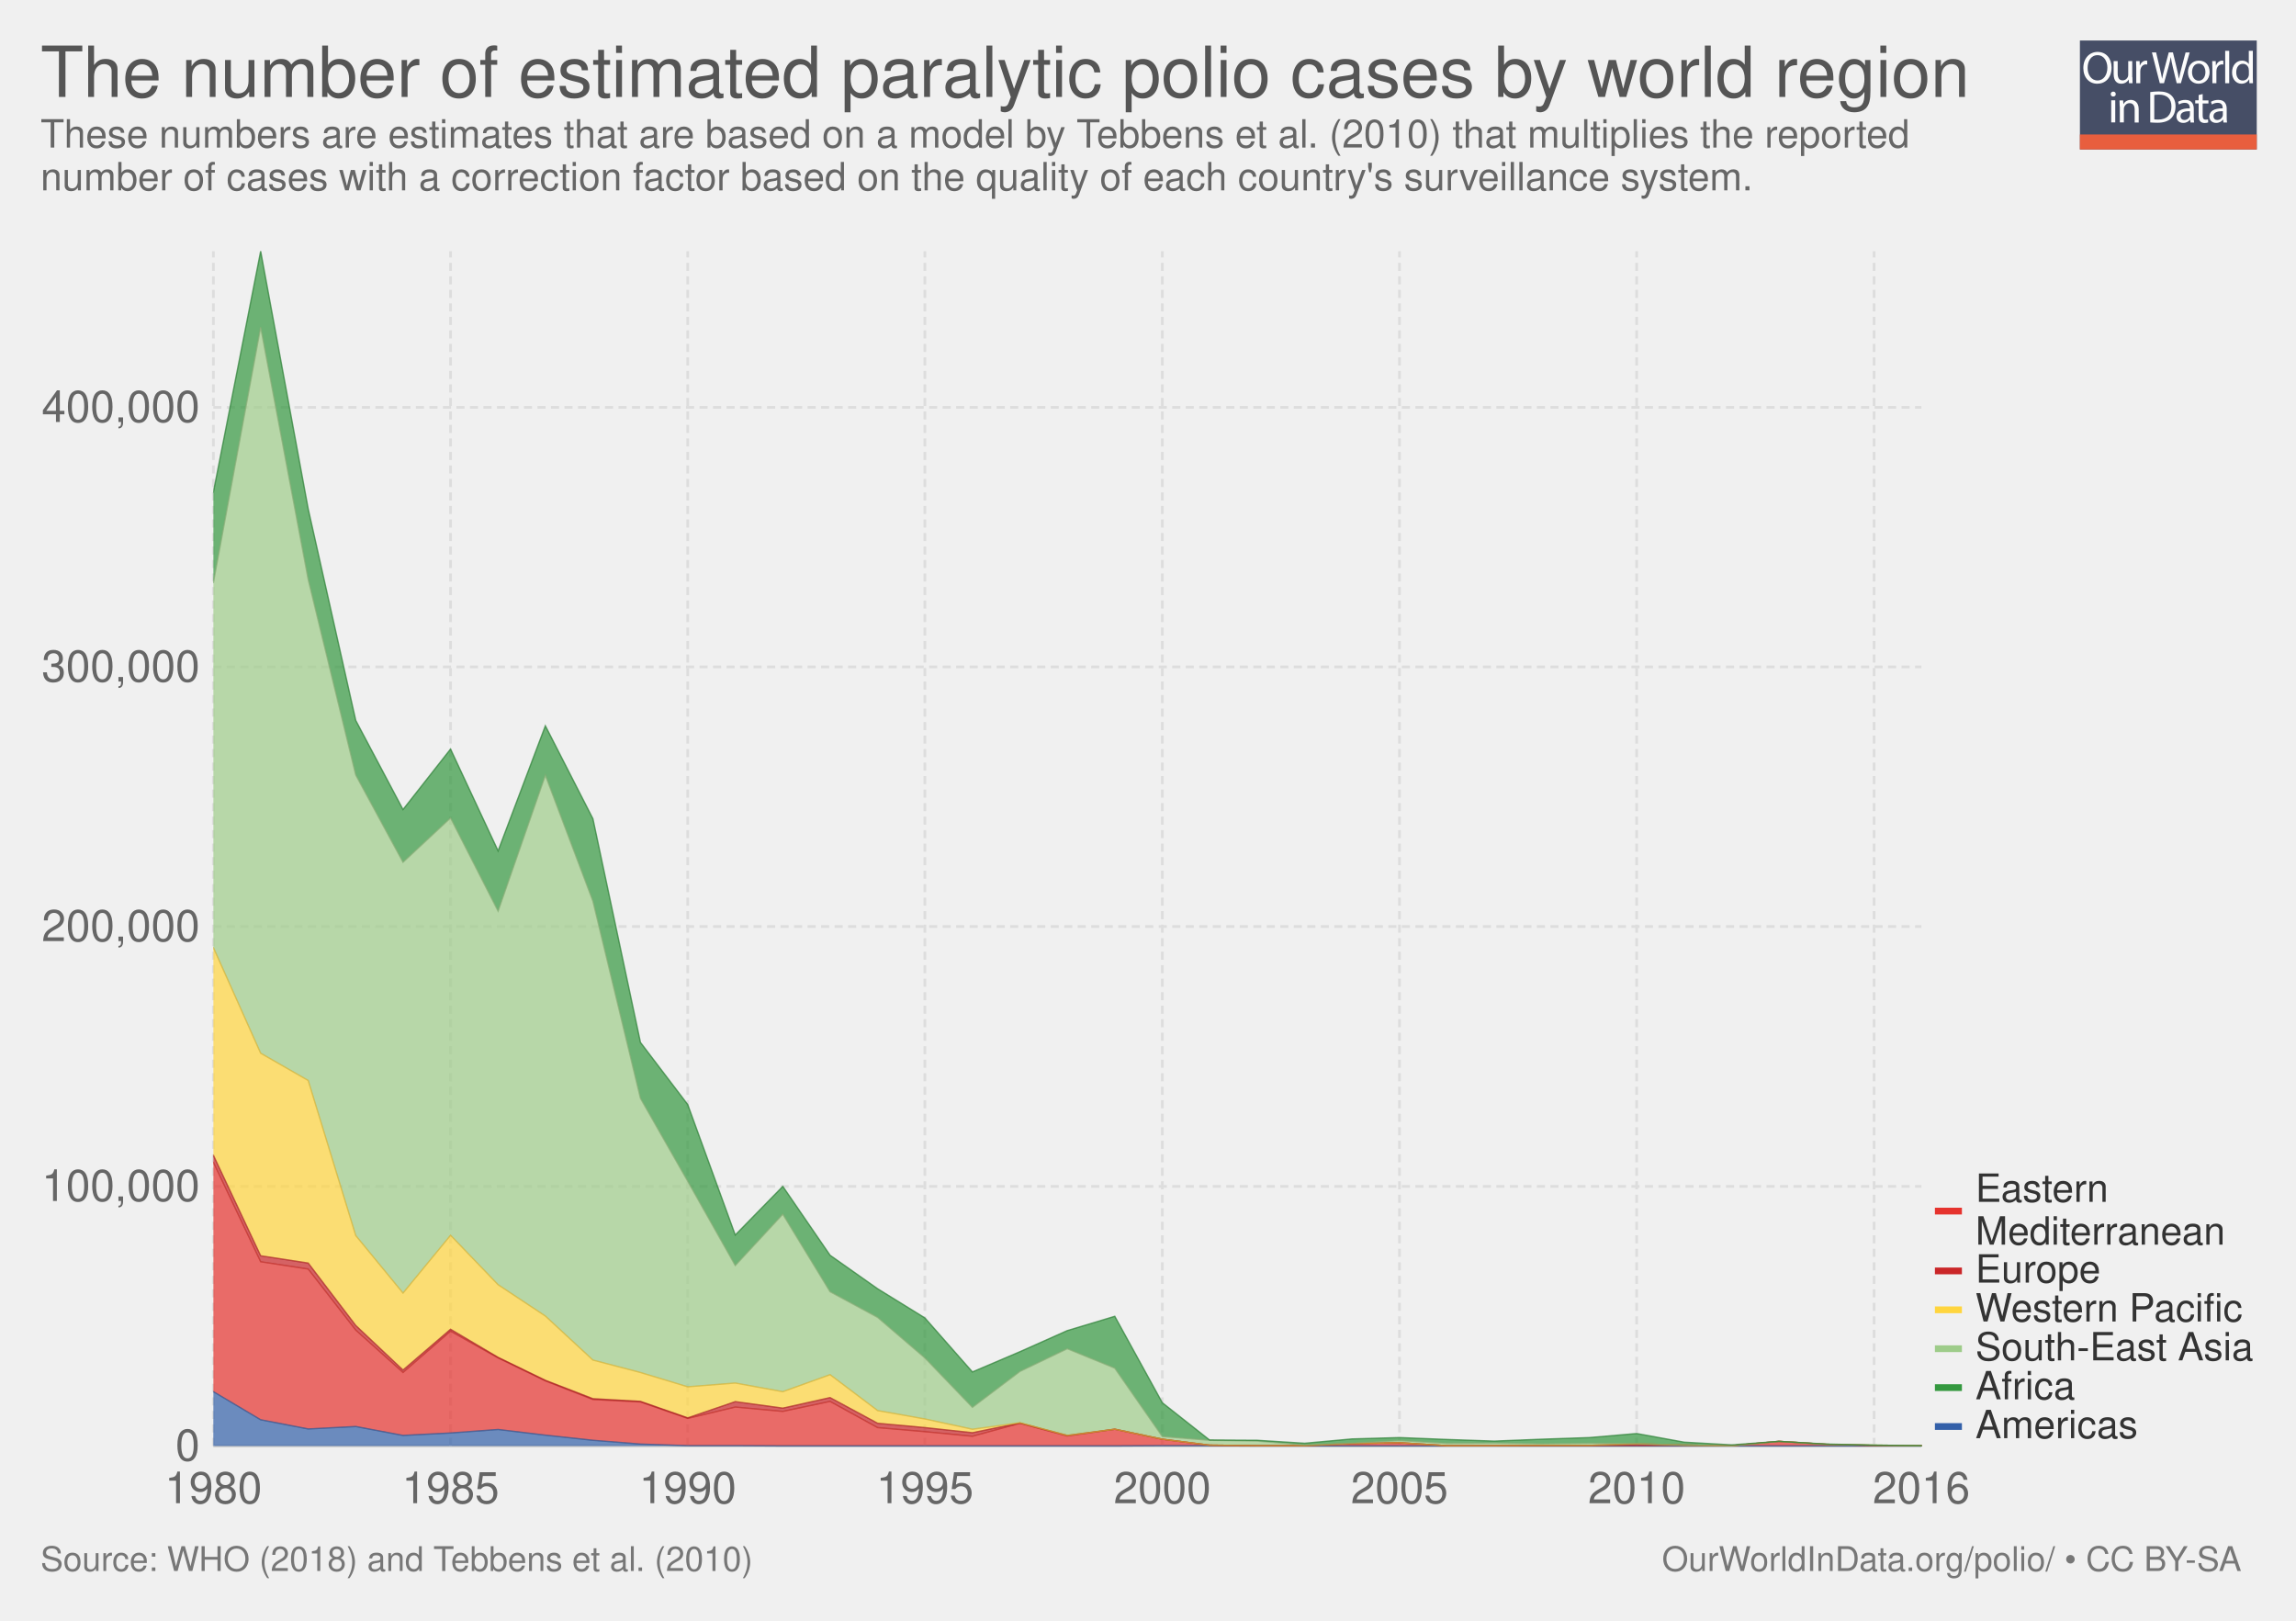
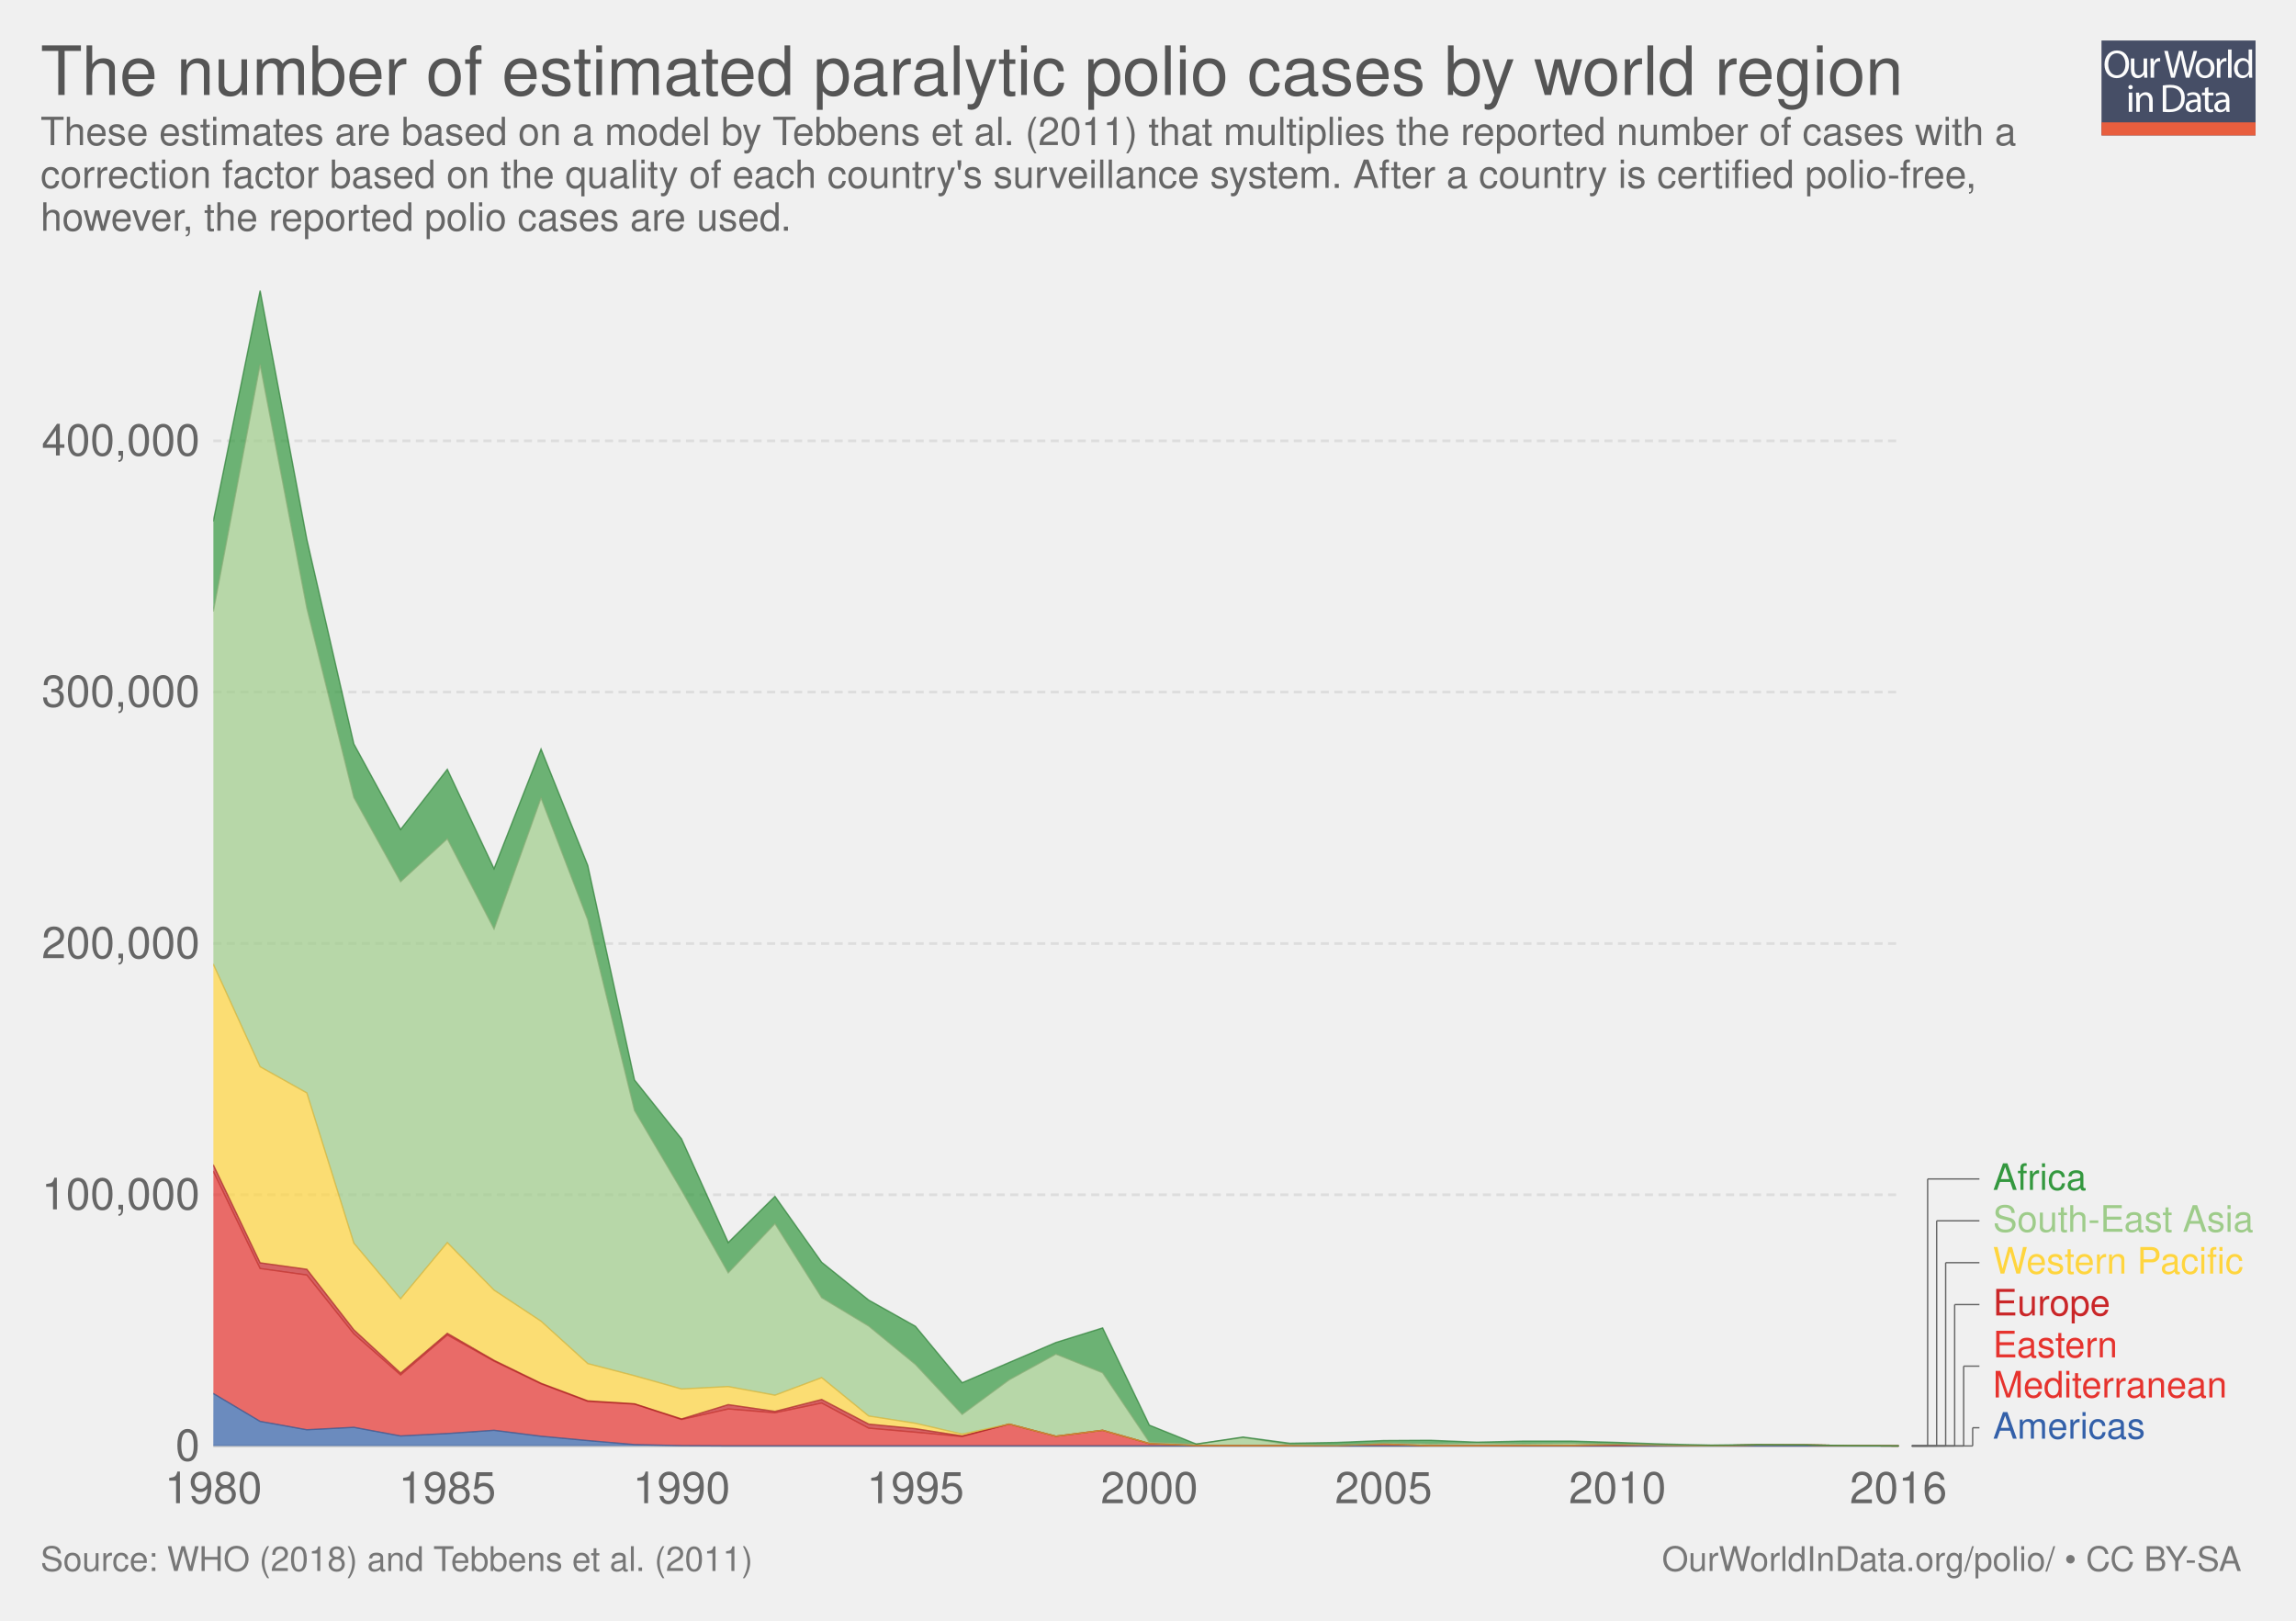
<svg xmlns="http://www.w3.org/2000/svg" xmlns:xlink="http://www.w3.org/1999/xlink" version="1.1" style="font-family: 'Helvetica Neue', Helvetica, Arial, sans-serif; font-size: 18px; background-color: white; text-rendering: optimizeLegibility; -webkit-font-smoothing: antialiased;" width="850" height="600">
  <g class="ChartTab">
    <g class="HeaderView">
-       <g opacity="0.8" transform="translate(770, 15) scale(0.31)">
+       <g opacity="0.8" transform="translate(778, 15) scale(0.27)">
        <a xlink:href="https://ourworldindata.org" target="_blank">
          <g>
            <rect x="0" y="0" fill="#1B2543" width="211.2" height="130.1" />
            <rect x="0" y="112.2" fill="#E63912" width="211.2" height="17.9" />
            <g>
              <rect x="1.2" y="12.3" fill="none" width="210.2" height="99.2" />
              <path fill="#FFFFFF" d="M37.8,32.2c0,12.7-7.7,19.4-17.1,19.4c-9.7,0-16.6-7.5-16.6-18.7c0-11.7,7.3-19.3,17.1-19.3 C31.3,13.7,37.8,21.3,37.8,32.2z M9.2,32.8c0,7.9,4.3,14.9,11.8,14.9c7.5,0,11.8-6.9,11.8-15.3c0-7.3-3.8-14.9-11.8-14.9 C13.1,17.5,9.2,24.8,9.2,32.8z" />
              <path fill="#FFFFFF" d="M62.7,43.8c0,2.7,0.1,5.1,0.2,7.2h-4.3l-0.3-4.3h-0.1c-1.3,2.1-4,4.9-8.8,4.9c-4.2,0-9.1-2.3-9.1-11.6 V24.6h4.8v14.6c0,5,1.5,8.4,5.9,8.4c3.2,0,5.5-2.2,6.3-4.4c0.3-0.7,0.4-1.6,0.4-2.5V24.6h4.8V43.8z" />
              <path fill="#FFFFFF" d="M67.3,32.8c0-3.1-0.1-5.8-0.2-8.2h4.2l0.2,5.2h0.2c1.2-3.5,4.1-5.8,7.3-5.8c0.5,0,0.9,0.1,1.4,0.2v4.5 c-0.5-0.1-1-0.2-1.6-0.2c-3.4,0-5.8,2.6-6.5,6.2c-0.1,0.7-0.2,1.4-0.2,2.2V51h-4.8V32.8z" />
              <path fill="#FFFFFF" d="M95.4,51l-9.4-36.8h5l4.4,18.6c1.1,4.6,2.1,9.2,2.7,12.7h0.1c0.6-3.7,1.8-8,3-12.8l4.9-18.5h5l4.5,18.7 c1,4.4,2,8.7,2.6,12.6h0.1c0.8-4,1.8-8.1,3-12.7l4.9-18.5h4.9L120.6,51h-5L111,31.9c-1.1-4.7-1.9-8.3-2.4-12h-0.1 c-0.7,3.7-1.5,7.3-2.8,12L100.4,51H95.4z" />
              <path fill="#FFFFFF" d="M154.9,37.6c0,9.8-6.8,14-13.2,14c-7.2,0-12.7-5.2-12.7-13.6c0-8.8,5.8-14,13.1-14 C149.8,24,154.9,29.5,154.9,37.6z M133.9,37.9c0,5.8,3.3,10.1,8,10.1c4.6,0,8-4.3,8-10.3c0-4.5-2.2-10.1-7.9-10.1 C136.3,27.6,133.9,32.8,133.9,37.9z" />
              <path fill="#FFFFFF" d="M158.2,32.8c0-3.1-0.1-5.8-0.2-8.2h4.2l0.2,5.2h0.2c1.2-3.5,4.1-5.8,7.3-5.8c0.5,0,0.9,0.1,1.4,0.2v4.5 c-0.5-0.1-1-0.2-1.6-0.2c-3.4,0-5.8,2.6-6.5,6.2c-0.1,0.7-0.2,1.4-0.2,2.2V51h-4.8V32.8z" />
              <path fill="#FFFFFF" d="M173.5,12.3h4.8V51h-4.8V12.3z" />
              <path fill="#FFFFFF" d="M206.5,12.3v31.9c0,2.3,0.1,5,0.2,6.8h-4.3l-0.2-4.6H202c-1.5,2.9-4.7,5.2-9,5.2 c-6.4,0-11.3-5.4-11.3-13.4c-0.1-8.8,5.4-14.2,11.9-14.2c4,0,6.8,1.9,8,4h0.1V12.3H206.5z M201.7,35.4c0-0.6-0.1-1.4-0.2-2 c-0.7-3.1-3.3-5.6-6.9-5.6c-5,0-7.9,4.4-7.9,10.2c0,5.3,2.6,9.8,7.8,9.8c3.2,0,6.2-2.1,7.1-5.7c0.2-0.7,0.2-1.3,0.2-2.1V35.4z" />
              <path fill="#FFFFFF" d="M42.8,64c0.1,1.6-1.1,2.9-3.1,2.9c-1.7,0-2.9-1.3-2.9-2.9c0-1.7,1.3-3,3-3C41.7,61,42.8,62.3,42.8,64z M37.4,97.8V71.4h4.8v26.4H37.4z" />
              <path fill="#FFFFFF" d="M47.5,78.6c0-2.7-0.1-5-0.2-7.1h4.3l0.3,4.4h0.1c1.3-2.5,4.4-5,8.8-5c3.7,0,9.4,2.2,9.4,11.2v15.8h-4.8 V82.6c0-4.3-1.6-7.8-6.1-7.8c-3.2,0-5.6,2.2-6.5,4.9c-0.2,0.6-0.3,1.4-0.3,2.2v15.9h-4.8V78.6z" />
              <path fill="#FFFFFF" d="M84,61.6c2.9-0.4,6.3-0.8,10.1-0.8c6.8,0,11.7,1.6,14.9,4.6c3.3,3,5.2,7.3,5.2,13.2c0,6-1.9,10.9-5.3,14.3 c-3.4,3.4-9.1,5.3-16.3,5.3c-3.4,0-6.2-0.2-8.6-0.4V61.6z M88.8,94.1c1.2,0.2,3,0.3,4.8,0.3c10.2,0,15.7-5.7,15.7-15.6 c0.1-8.7-4.9-14.2-14.9-14.2c-2.5,0-4.3,0.2-5.6,0.5V94.1z" />
              <path fill="#FFFFFF" d="M132.1,97.8l-0.4-3.3h-0.2c-1.5,2.1-4.3,3.9-8.1,3.9c-5.4,0-8.1-3.8-8.1-7.6c0-6.4,5.7-9.9,15.9-9.8v-0.5 c0-2.2-0.6-6.1-6-6.1c-2.5,0-5,0.8-6.9,2l-1.1-3.2c2.2-1.4,5.4-2.3,8.7-2.3c8.1,0,10.1,5.5,10.1,10.8v9.9c0,2.3,0.1,4.5,0.4,6.3 H132.1z M131.4,84.4c-5.3-0.1-11.2,0.8-11.2,5.9c0,3.1,2.1,4.6,4.5,4.6c3.4,0,5.6-2.2,6.4-4.4c0.2-0.5,0.3-1,0.3-1.5V84.4z" />
              <path fill="#FFFFFF" d="M146.6,63.9v7.6h6.9v3.7h-6.9v14.2c0,3.3,0.9,5.1,3.6,5.1c1.3,0,2.2-0.2,2.8-0.3l0.2,3.6 c-0.9,0.4-2.4,0.7-4.3,0.7c-2.2,0-4-0.7-5.2-2c-1.4-1.4-1.9-3.8-1.9-6.9V75.1h-4.1v-3.7h4.1v-6.3L146.6,63.9z" />
              <path fill="#FFFFFF" d="M171.4,97.8l-0.4-3.3h-0.2c-1.5,2.1-4.3,3.9-8.1,3.9c-5.4,0-8.1-3.8-8.1-7.6c0-6.4,5.7-9.9,15.9-9.8v-0.5 c0-2.2-0.6-6.1-6-6.1c-2.5,0-5,0.8-6.9,2l-1.1-3.2c2.2-1.4,5.4-2.3,8.7-2.3c8.1,0,10.1,5.5,10.1,10.8v9.9c0,2.3,0.1,4.5,0.4,6.3 H171.4z M170.7,84.4c-5.3-0.1-11.2,0.8-11.2,5.9c0,3.1,2.1,4.6,4.5,4.6c3.4,0,5.6-2.2,6.4-4.4c0.2-0.5,0.3-1,0.3-1.5V84.4z" />
            </g>
          </g>
        </a>
      </g>
      <a href="https://ourworldindata.org/grapher/number-of-estimated-paralytic-polio-cases-by-world-region" target="_blank">
-         <text font-size="26.10" x="15.0" y="35.9" fill="#555">
-           <tspan x="15" y="35.88">The number of estimated paralytic polio cases by world region</tspan>
+         <text font-size="25.20" x="15.0" y="35.2" fill="#555">
+           <tspan x="15" y="35.16">The number of estimated paralytic polio cases by world region</tspan>
        </text>
      </a>
-       <text font-size="14.40" x="15.0" y="54.6" fill="#666">
-         <tspan x="15" y="54.62">These numbers are estimates that are based on a model by Tebbens et al. (2010) that multiplies the reported</tspan>
-         <tspan x="15" y="70.46">number of cases with a correction factor based on the quality of each country's surveillance system.</tspan>
+       <text font-size="14.40" x="15.0" y="53.7" fill="#666">
+         <tspan x="15" y="53.72">These estimates are based on a model by Tebbens et al. (2011) that multiplies the reported number of cases with a</tspan>
+         <tspan x="15" y="69.56">correction factor based on the quality of each country's surveillance system. After a country is certified polio-free,</tspan>
+         <tspan x="15" y="85.4">however, the reported polio cases are used.</tspan>
      </text>
    </g>
    <g class="StackedArea">
      <defs>
        <clipPath id="boundsClip-1">
-           <rect x="78.968" y="0" width="820" height="927" />
+           <rect x="78.968" y="0" width="820" height="897.8" />
        </clipPath>
      </defs>
      <g class="AxisBoxView">
        <g class="HorizontalAxis">
          <text x="79" y="556.5" fill="#666" text-anchor="middle" font-size="16.2">1980</text>
-           <text x="166.8" y="556.5" fill="#666" text-anchor="middle" font-size="16.2">1985</text>
-           <text x="254.6" y="556.5" fill="#666" text-anchor="middle" font-size="16.2">1990</text>
-           <text x="342.4" y="556.5" fill="#666" text-anchor="middle" font-size="16.2">1995</text>
-           <text x="430.3" y="556.5" fill="#666" text-anchor="middle" font-size="16.2">2000</text>
-           <text x="518.1" y="556.5" fill="#666" text-anchor="middle" font-size="16.2">2005</text>
-           <text x="605.9" y="556.5" fill="#666" text-anchor="middle" font-size="16.2">2010</text>
-           <text x="711.3" y="556.5" fill="#666" text-anchor="middle" font-size="16.2">2016</text>
+           <text x="165.6" y="556.5" fill="#666" text-anchor="middle" font-size="16.2">1985</text>
+           <text x="252.3" y="556.5" fill="#666" text-anchor="middle" font-size="16.2">1990</text>
+           <text x="338.9" y="556.5" fill="#666" text-anchor="middle" font-size="16.2">1995</text>
+           <text x="425.5" y="556.5" fill="#666" text-anchor="middle" font-size="16.2">2000</text>
+           <text x="512.2" y="556.5" fill="#666" text-anchor="middle" font-size="16.2">2005</text>
+           <text x="598.8" y="556.5" fill="#666" text-anchor="middle" font-size="16.2">2010</text>
+           <text x="702.8" y="556.5" fill="#666" text-anchor="middle" font-size="16.2">2016</text>
        </g>
        <g class="VerticalAxis">
          <text x="73.97" y="535.3" fill="#666" dominant-baseline="middle" text-anchor="end" font-size="16.2">0</text>
-           <text x="73.97" y="439.2" fill="#666" dominant-baseline="middle" text-anchor="end" font-size="16.2">100,000</text>
-           <text x="73.97" y="343" fill="#666" dominant-baseline="middle" text-anchor="end" font-size="16.2">200,000</text>
-           <text x="73.97" y="246.9" fill="#666" dominant-baseline="middle" text-anchor="end" font-size="16.2">300,000</text>
-           <text x="73.97" y="150.8" fill="#666" dominant-baseline="middle" text-anchor="end" font-size="16.2">400,000</text>
+           <text x="73.97" y="442.3" fill="#666" dominant-baseline="middle" text-anchor="end" font-size="16.2">100,000</text>
+           <text x="73.97" y="349.3" fill="#666" dominant-baseline="middle" text-anchor="end" font-size="16.2">200,000</text>
+           <text x="73.97" y="256.2" fill="#666" dominant-baseline="middle" text-anchor="end" font-size="16.2">300,000</text>
+           <text x="73.97" y="163.2" fill="#666" dominant-baseline="middle" text-anchor="end" font-size="16.2">400,000</text>
        </g>
        <g class="AxisGridLines">
-           <line x1="78.97" y1="535.3" x2="711.32" y2="535.3" stroke="#ccc" />
-           <line x1="78.97" y1="439.2" x2="711.32" y2="439.2" stroke="#ddd" stroke-dasharray="3,2" />
-           <line x1="78.97" y1="343" x2="711.32" y2="343" stroke="#ddd" stroke-dasharray="3,2" />
-           <line x1="78.97" y1="246.9" x2="711.32" y2="246.9" stroke="#ddd" stroke-dasharray="3,2" />
-           <line x1="78.97" y1="150.8" x2="711.32" y2="150.8" stroke="#ddd" stroke-dasharray="3,2" />
-         </g>
-         <g class="AxisGridLines">
-           <line x1="79" y1="535.30" x2="79" y2="93.00" stroke="#ddd" stroke-dasharray="3,2" />
-           <line x1="166.8" y1="535.30" x2="166.8" y2="93.00" stroke="#ddd" stroke-dasharray="3,2" />
-           <line x1="254.6" y1="535.30" x2="254.6" y2="93.00" stroke="#ddd" stroke-dasharray="3,2" />
-           <line x1="342.4" y1="535.30" x2="342.4" y2="93.00" stroke="#ddd" stroke-dasharray="3,2" />
-           <line x1="430.3" y1="535.30" x2="430.3" y2="93.00" stroke="#ddd" stroke-dasharray="3,2" />
-           <line x1="518.1" y1="535.30" x2="518.1" y2="93.00" stroke="#ddd" stroke-dasharray="3,2" />
-           <line x1="605.9" y1="535.30" x2="605.9" y2="93.00" stroke="#ddd" stroke-dasharray="3,2" />
-           <line x1="693.8" y1="535.30" x2="693.8" y2="93.00" stroke="#ddd" stroke-dasharray="3,2" />
+           <line x1="78.97" y1="535.3" x2="702.80" y2="535.3" stroke="#ccc" />
+           <line x1="78.97" y1="442.3" x2="702.80" y2="442.3" stroke="#ddd" stroke-dasharray="3,2" />
+           <line x1="78.97" y1="349.3" x2="702.80" y2="349.3" stroke="#ddd" stroke-dasharray="3,2" />
+           <line x1="78.97" y1="256.2" x2="702.80" y2="256.2" stroke="#ddd" stroke-dasharray="3,2" />
+           <line x1="78.97" y1="163.2" x2="702.80" y2="163.2" stroke="#ddd" stroke-dasharray="3,2" />
        </g>
      </g>
      <g clip-path="url(#boundsClip-1)">
        <g class="HeightedLegend clickable">
          <g class="legendMark">
-             <rect x="716.32" y="520.9" width="75.048" height="14.4" fill="#fff" opacity="0" />
-             <rect x="716.32" y="526.85" width="10" height="2.5" fill="#3360a9" />
-             <text font-size="14.40" x="731.3" y="532.4" fill="#333">
-               <tspan x="731.32" y="532.42">Americas</tspan>
+             <g class="indicator">
+               <line x1="707.8" y1="535.3" x2="730.3" y2="535.3" stroke="#666" stroke-width="0.5" />
+               <line x1="730.3" y1="535.3" x2="730.3" y2="528.55" stroke="#666" stroke-width="0.5" />
+               <line x1="730.3" y1="528.55" x2="732.8" y2="528.55" stroke="#666" stroke-width="0.5" />
+             </g>
+             <rect x="702.8" y="521.8" width="91.295" height="13.5" fill="#fff" opacity="0" />
+             <text font-size="13.50" x="737.8" y="532.6" fill="#3360a9">
+               <tspan x="737.8" y="532.6">Americas</tspan>
            </text>
          </g>
          <g class="legendMark">
-             <rect x="716.32" y="506.5" width="51.864" height="14.4" fill="#fff" opacity="0" />
-             <rect x="716.32" y="512.45" width="10" height="2.5" fill="#34983f" />
-             <text font-size="14.40" x="731.3" y="518.0" fill="#333">
-               <tspan x="731.32" y="518.02">Africa</tspan>
+             <g class="indicator">
+               <line x1="707.8" y1="535.3" x2="726.967" y2="535.3" stroke="#666" stroke-width="0.5" />
+               <line x1="726.967" y1="535.3" x2="726.967" y2="505.75" stroke="#666" stroke-width="0.5" />
+               <line x1="726.967" y1="505.75" x2="732.8" y2="505.75" stroke="#666" stroke-width="0.5" />
+             </g>
+             <rect x="702.8" y="491.7" width="122.345" height="28.1" fill="#fff" opacity="0" />
+             <text font-size="13.50" x="737.8" y="502.5" fill="#e6332e">
+               <tspan x="737.8" y="502.5">Eastern</tspan>
+               <tspan x="737.8" y="517.35">Mediterranean</tspan>
            </text>
          </g>
          <g class="legendMark">
-             <rect x="716.32" y="492.1" width="118.68" height="14.4" fill="#fff" opacity="0" />
-             <rect x="716.32" y="498.05" width="10" height="2.5" fill="#9ecc8a" />
-             <text font-size="14.40" x="731.3" y="503.6" fill="#333">
-               <tspan x="731.32" y="503.62">South-East Asia</tspan>
+             <g class="indicator">
+               <line x1="707.8" y1="535.3" x2="723.633" y2="535.3" stroke="#666" stroke-width="0.5" />
+               <line x1="723.633" y1="535.3" x2="723.633" y2="482.95" stroke="#666" stroke-width="0.5" />
+               <line x1="723.633" y1="482.95" x2="732.8" y2="482.95" stroke="#666" stroke-width="0.5" />
+             </g>
+             <rect x="702.8" y="476.2" width="78.74" height="13.5" fill="#fff" opacity="0" />
+             <text font-size="13.50" x="737.8" y="487.0" fill="#ca2628">
+               <tspan x="737.8" y="487">Europe</tspan>
            </text>
          </g>
          <g class="legendMark">
-             <rect x="716.32" y="477.7" width="115.224" height="14.4" fill="#fff" opacity="0" />
-             <rect x="716.32" y="483.65" width="10" height="2.5" fill="#ffd53e" />
-             <text font-size="14.40" x="731.3" y="489.2" fill="#333">
-               <tspan x="731.32" y="489.22">Western Pacific</tspan>
+             <g class="indicator">
+               <line x1="707.8" y1="535.3" x2="720.3" y2="535.3" stroke="#666" stroke-width="0.5" />
+               <line x1="720.3" y1="535.3" x2="720.3" y2="467.45" stroke="#666" stroke-width="0.5" />
+               <line x1="720.3" y1="467.45" x2="732.8" y2="467.45" stroke="#666" stroke-width="0.5" />
+             </g>
+             <rect x="702.8" y="460.7" width="128.96" height="13.5" fill="#fff" opacity="0" />
+             <text font-size="13.50" x="737.8" y="471.5" fill="#ffd53e">
+               <tspan x="737.8" y="471.5">Western Pacific</tspan>
            </text>
          </g>
          <g class="legendMark">
-             <rect x="716.32" y="463.3" width="61.656" height="14.4" fill="#fff" opacity="0" />
-             <rect x="716.32" y="469.25" width="10" height="2.5" fill="#ca2628" />
-             <text font-size="14.40" x="731.3" y="474.8" fill="#333">
-               <tspan x="731.32" y="474.82">Europe</tspan>
+             <g class="indicator">
+               <line x1="707.8" y1="535.3" x2="716.967" y2="535.3" stroke="#666" stroke-width="0.5" />
+               <line x1="716.967" y1="535.3" x2="716.967" y2="451.95" stroke="#666" stroke-width="0.5" />
+               <line x1="716.967" y1="451.95" x2="732.8" y2="451.95" stroke="#666" stroke-width="0.5" />
+             </g>
+             <rect x="702.8" y="445.2" width="132.2" height="13.5" fill="#fff" opacity="0" />
+             <text font-size="13.50" x="737.8" y="456.0" fill="#9ecc8a">
+               <tspan x="737.8" y="456">South-East Asia</tspan>
            </text>
          </g>
          <g class="legendMark">
-             <rect x="716.32" y="433.4" width="108.168" height="29.9" fill="#fff" opacity="0" />
-             <rect x="716.32" y="447.1" width="10" height="2.5" fill="#e6332e" />
-             <text font-size="14.40" x="731.3" y="444.9" fill="#333">
-               <tspan x="731.32" y="444.92">Eastern</tspan>
-               <tspan x="731.32" y="460.76">Mediterranean</tspan>
+             <g class="indicator">
+               <line x1="707.8" y1="535.3" x2="713.633" y2="535.3" stroke="#666" stroke-width="0.5" />
+               <line x1="713.633" y1="535.3" x2="713.633" y2="436.45" stroke="#666" stroke-width="0.5" />
+               <line x1="713.633" y1="436.45" x2="732.8" y2="436.45" stroke="#666" stroke-width="0.5" />
+             </g>
+             <rect x="702.8" y="429.7" width="69.56" height="13.5" fill="#fff" opacity="0" />
+             <text font-size="13.50" x="737.8" y="440.5" fill="#34983f">
+               <tspan x="737.8" y="440.5">Africa</tspan>
            </text>
          </g>
        </g>
        <g class="Areas">
-           <rect x="78.968" y="93" width="632.352" height="442.3" opacity="0" fill="rgba(255,255,255,0)" />
-           <path stroke-linecap="round" d="M79 515.2L96.5 525.6L114.1 529L131.7 528.1L149.2 531.4L166.8 530.5L184.4 529.2L201.9 531.3L219.5 533.2L237.1 534.6L254.6 535.2L272.2 535.2L289.8 535.3L307.3 535.3L324.9 535.3L342.4 535.3L360 535.3L377.6 535.3L395.1 535.3L412.7 535.3L430.3 535.2L447.8 535.2L465.4 535.3L483 535.3L500.5 535.3L518.1 535.3L535.7 535.3L553.2 535.3L570.8 535.3L588.4 535.3L605.9 535.3L623.5 535.3L641.1 535.3L658.6 535.3L676.2 535.3L693.8 535.3L711.3 535.3L711.32 535.3L78.968 535.3" fill="#3360a9" fill-opacity="0.7" class="Americas_0-area" />
-           <path stroke-linecap="round" d="M79 430.3L96.5 467.1L114.1 469.8L131.7 492.4L149.2 508.1L166.8 492.8L184.4 502.7L201.9 511.2L219.5 518.1L237.1 519L254.6 525.1L272.2 520.9L289.8 522.5L307.3 518.8L324.9 528.5L342.4 530L360 531.7L377.6 526.9L395.1 531.6L412.7 529.1L430.3 532.8L447.8 535L465.4 535.2L483 535.2L500.5 534.4L518.1 534.1L535.7 535.2L553.2 535.2L570.8 535.1L588.4 535.1L605.9 535.1L623.5 535L641.1 535.2L658.6 533.6L676.2 534.7L693.8 535.1L711.3 535.2L711.3 535.3L693.8 535.3L676.2 535.3L658.6 535.3L641.1 535.3L623.5 535.3L605.9 535.3L588.4 535.3L570.8 535.3L553.2 535.3L535.7 535.3L518.1 535.3L500.5 535.3L483 535.3L465.4 535.3L447.8 535.2L430.3 535.2L412.7 535.3L395.1 535.3L377.6 535.3L360 535.3L342.4 535.3L324.9 535.3L307.3 535.3L289.8 535.3L272.2 535.2L254.6 535.2L237.1 534.6L219.5 533.2L201.9 531.3L184.4 529.2L166.8 530.5L149.2 531.4L131.7 528.1L114.1 529L96.5 525.6L79 515.2" fill="#e6332e" fill-opacity="0.7" class="Eastern-Mediterranean_0-area" />
-           <path stroke-linecap="round" d="M79 427.7L96.5 464.9L114.1 467.6L131.7 490.7L149.2 507.2L166.8 492.1L184.4 502.5L201.9 511L219.5 517.8L237.1 518.8L254.6 524.9L272.2 518.9L289.8 521.3L307.3 517.4L324.9 526.9L342.4 528.5L360 530.4L377.6 526.8L395.1 531.4L412.7 529.1L430.3 532.8L447.8 535L465.4 535.2L483 535.2L500.5 534.4L518.1 534.1L535.7 535.2L553.2 535.2L570.8 535.1L588.4 535.1L605.9 534.5L623.5 535L641.1 535.2L658.6 533.6L676.2 534.7L693.8 535.1L711.3 535.2L711.3 535.2L693.8 535.1L676.2 534.7L658.6 533.6L641.1 535.2L623.5 535L605.9 535.1L588.4 535.1L570.8 535.1L553.2 535.2L535.7 535.2L518.1 534.1L500.5 534.4L483 535.2L465.4 535.2L447.8 535L430.3 532.8L412.7 529.1L395.1 531.6L377.6 526.9L360 531.7L342.4 530L324.9 528.5L307.3 518.8L289.8 522.5L272.2 520.9L254.6 525.1L237.1 519L219.5 518.1L201.9 511.2L184.4 502.7L166.8 492.8L149.2 508.1L131.7 492.4L114.1 469.8L96.5 467.1L79 430.3" fill="#ca2628" fill-opacity="0.7" class="Europe_0-area" />
-           <path stroke-linecap="round" d="M79 350.8L96.5 389.9L114.1 400L131.7 457.4L149.2 478.7L166.8 457.3L184.4 475.6L201.9 487.2L219.5 503.5L237.1 508.1L254.6 513.4L272.2 512L289.8 515.2L307.3 508.9L324.9 522.2L342.4 525.3L360 529.1L377.6 526.7L395.1 531.4L412.7 529.1L430.3 532.8L447.8 535L465.4 535.2L483 535.2L500.5 534.4L518.1 534.1L535.7 535.2L553.2 535.2L570.8 535.1L588.4 535.1L605.9 534.5L623.5 535L641.1 535.2L658.6 533.6L676.2 534.7L693.8 535L711.3 535.2L711.3 535.2L693.8 535.1L676.2 534.7L658.6 533.6L641.1 535.2L623.5 535L605.9 534.5L588.4 535.1L570.8 535.1L553.2 535.2L535.7 535.2L518.1 534.1L500.5 534.4L483 535.2L465.4 535.2L447.8 535L430.3 532.8L412.7 529.1L395.1 531.4L377.6 526.8L360 530.4L342.4 528.5L324.9 526.9L307.3 517.4L289.8 521.3L272.2 518.9L254.6 524.9L237.1 518.8L219.5 517.8L201.9 511L184.4 502.5L166.8 492.1L149.2 507.2L131.7 490.7L114.1 467.6L96.5 464.9L79 427.7" fill="#ffd53e" fill-opacity="0.7" class="Western-Pacific_0-area" />
-           <path stroke-linecap="round" d="M79 215.7L96.5 121.1L114.1 214.5L131.7 286.9L149.2 319.2L166.8 302.8L184.4 337.3L201.9 287L219.5 333.6L237.1 406.6L254.6 437.3L272.2 468.5L289.8 449.5L307.3 478.2L324.9 487.7L342.4 502.7L360 521L377.6 507.7L395.1 499.3L412.7 506.5L430.3 531.8L447.8 533.2L465.4 533.5L483 534.9L500.5 534.2L518.1 533.3L535.7 534.3L553.2 534.2L570.8 534.5L588.4 534.3L605.9 534.4L623.5 535L641.1 535.2L658.6 533.6L676.2 534.7L693.8 535L711.3 535.2L711.3 535.2L693.8 535L676.2 534.7L658.6 533.6L641.1 535.2L623.5 535L605.9 534.5L588.4 535.1L570.8 535.1L553.2 535.2L535.7 535.2L518.1 534.1L500.5 534.4L483 535.2L465.4 535.2L447.8 535L430.3 532.8L412.7 529.1L395.1 531.4L377.6 526.7L360 529.1L342.4 525.3L324.9 522.2L307.3 508.9L289.8 515.2L272.2 512L254.6 513.4L237.1 508.1L219.5 503.5L201.9 487.2L184.4 475.6L166.8 457.3L149.2 478.7L131.7 457.4L114.1 400L96.5 389.9L79 350.8" fill="#9ecc8a" fill-opacity="0.7" class="South__002dEast-Asia_0-area" />
-           <path stroke-linecap="round" d="M79 182.2L96.5 93L114.1 188.4L131.7 266.7L149.2 299.7L166.8 277.3L184.4 315L201.9 268.7L219.5 303.1L237.1 385.9L254.6 408.9L272.2 457.2L289.8 439.2L307.3 464.7L324.9 477.1L342.4 487.9L360 507.9L377.6 500.4L395.1 492.6L412.7 487.3L430.3 519.3L447.8 533.1L465.4 533.2L483 534.3L500.5 532.7L518.1 532.2L535.7 532.9L553.2 533.5L570.8 532.8L588.4 532.2L605.9 530.7L623.5 533.9L641.1 534.9L658.6 533.6L676.2 534.6L693.8 535L711.3 535.2L711.3 535.2L693.8 535L676.2 534.7L658.6 533.6L641.1 535.2L623.5 535L605.9 534.4L588.4 534.3L570.8 534.5L553.2 534.2L535.7 534.3L518.1 533.3L500.5 534.2L483 534.9L465.4 533.5L447.8 533.2L430.3 531.8L412.7 506.5L395.1 499.3L377.6 507.7L360 521L342.4 502.7L324.9 487.7L307.3 478.2L289.8 449.5L272.2 468.5L254.6 437.3L237.1 406.6L219.5 333.6L201.9 287L184.4 337.3L166.8 302.8L149.2 319.2L131.7 286.9L114.1 214.5L96.5 121.1L79 215.7" fill="#34983f" fill-opacity="0.7" class="Africa_0-area" />
-           <path stroke-linecap="round" d="M79 515.2L96.5 525.6L114.1 529L131.7 528.1L149.2 531.4L166.8 530.5L184.4 529.2L201.9 531.3L219.5 533.2L237.1 534.6L254.6 535.2L272.2 535.2L289.8 535.3L307.3 535.3L324.9 535.3L342.4 535.3L360 535.3L377.6 535.3L395.1 535.3L412.7 535.3L430.3 535.2L447.8 535.2L465.4 535.3L483 535.3L500.5 535.3L518.1 535.3L535.7 535.3L553.2 535.3L570.8 535.3L588.4 535.3L605.9 535.3L623.5 535.3L641.1 535.3L658.6 535.3L676.2 535.3L693.8 535.3L711.3 535.3" stroke="rgb(43, 80, 141)" stroke-opacity="0.7" stroke-width="0.5" fill="none" class="Americas_0-border" />
-           <path stroke-linecap="round" d="M79 430.3L96.5 467.1L114.1 469.8L131.7 492.4L149.2 508.1L166.8 492.8L184.4 502.7L201.9 511.2L219.5 518.1L237.1 519L254.6 525.1L272.2 520.9L289.8 522.5L307.3 518.8L324.9 528.5L342.4 530L360 531.7L377.6 526.9L395.1 531.6L412.7 529.1L430.3 532.8L447.8 535L465.4 535.2L483 535.2L500.5 534.4L518.1 534.1L535.7 535.2L553.2 535.2L570.8 535.1L588.4 535.1L605.9 535.1L623.5 535L641.1 535.2L658.6 533.6L676.2 534.7L693.8 535.1L711.3 535.2" stroke="rgb(192, 43, 38)" stroke-opacity="0.7" stroke-width="0.5" fill="none" class="Eastern-Mediterranean_0-border" />
-           <path stroke-linecap="round" d="M79 427.7L96.5 464.9L114.1 467.6L131.7 490.7L149.2 507.2L166.8 492.1L184.4 502.5L201.9 511L219.5 517.8L237.1 518.8L254.6 524.9L272.2 518.9L289.8 521.3L307.3 517.4L324.9 526.9L342.4 528.5L360 530.4L377.6 526.8L395.1 531.4L412.7 529.1L430.3 532.8L447.8 535L465.4 535.2L483 535.2L500.5 534.4L518.1 534.1L535.7 535.2L553.2 535.2L570.8 535.1L588.4 535.1L605.9 534.5L623.5 535L641.1 535.2L658.6 533.6L676.2 534.7L693.8 535.1L711.3 535.2" stroke="rgb(169, 32, 33)" stroke-opacity="0.7" stroke-width="0.5" fill="none" class="Europe_0-border" />
-           <path stroke-linecap="round" d="M79 350.8L96.5 389.9L114.1 400L131.7 457.4L149.2 478.7L166.8 457.3L184.4 475.6L201.9 487.2L219.5 503.5L237.1 508.1L254.6 513.4L272.2 512L289.8 515.2L307.3 508.9L324.9 522.2L342.4 525.3L360 529.1L377.6 526.7L395.1 531.4L412.7 529.1L430.3 532.8L447.8 535L465.4 535.2L483 535.2L500.5 534.4L518.1 534.1L535.7 535.2L553.2 535.2L570.8 535.1L588.4 535.1L605.9 534.5L623.5 535L641.1 535.2L658.6 533.6L676.2 534.7L693.8 535L711.3 535.2" stroke="rgb(213, 178, 52)" stroke-opacity="0.7" stroke-width="0.5" fill="none" class="Western-Pacific_0-border" />
-           <path stroke-linecap="round" d="M79 215.7L96.5 121.1L114.1 214.5L131.7 286.9L149.2 319.2L166.8 302.8L184.4 337.3L201.9 287L219.5 333.6L237.1 406.6L254.6 437.3L272.2 468.5L289.8 449.5L307.3 478.2L324.9 487.7L342.4 502.7L360 521L377.6 507.7L395.1 499.3L412.7 506.5L430.3 531.8L447.8 533.2L465.4 533.5L483 534.9L500.5 534.2L518.1 533.3L535.7 534.3L553.2 534.2L570.8 534.5L588.4 534.3L605.9 534.4L623.5 535L641.1 535.2L658.6 533.6L676.2 534.7L693.8 535L711.3 535.2" stroke="rgb(132, 171, 115)" stroke-opacity="0.7" stroke-width="0.5" fill="none" class="South__002dEast-Asia_0-border" />
-           <path stroke-linecap="round" d="M79 182.2L96.5 93L114.1 188.4L131.7 266.7L149.2 299.7L166.8 277.3L184.4 315L201.9 268.7L219.5 303.1L237.1 385.9L254.6 408.9L272.2 457.2L289.8 439.2L307.3 464.7L324.9 477.1L342.4 487.9L360 507.9L377.6 500.4L395.1 492.6L412.7 487.3L430.3 519.3L447.8 533.1L465.4 533.2L483 534.3L500.5 532.7L518.1 532.2L535.7 532.9L553.2 533.5L570.8 532.8L588.4 532.2L605.9 530.7L623.5 533.9L641.1 534.9L658.6 533.6L676.2 534.6L693.8 535L711.3 535.2" stroke="rgb(44, 127, 53)" stroke-opacity="0.7" stroke-width="0.5" fill="none" class="Africa_0-border" />
+           <rect x="78.968" y="107.6" width="623.832" height="427.7" opacity="0" fill="rgba(255,255,255,0)" />
+           <path stroke-linecap="round" d="M79 515.9L96.3 526.2L113.6 529.3L131 528.4L148.3 531.6L165.6 530.7L182.9 529.5L200.3 531.7L217.6 533.3L234.9 534.8L252.3 535.2L269.6 535.3L286.9 535.3L304.2 535.3L321.6 535.3L338.9 535.3L356.2 535.3L373.6 535.3L390.9 535.3L408.2 535.3L425.5 535.3L442.9 535.3L460.2 535.3L477.5 535.3L494.9 535.3L512.2 535.3L529.5 535.3L546.8 535.3L564.2 535.3L581.5 535.3L598.8 535.3L616.2 535.3L633.5 535.3L650.8 535.3L668.1 535.3L685.5 535.3L702.8 535.3L702.8 535.3L78.968 535.3" fill="#3360a9" fill-opacity="0.7" class="Americas_0-area" />
+           <path stroke-linecap="round" d="M79 433.7L96.3 469.6L113.6 472L131 493.8L148.3 509L165.6 494.2L182.9 503.9L200.3 512.3L217.6 518.8L234.9 519.8L252.3 525.5L269.6 521.6L286.9 523L304.2 519.4L321.6 528.7L338.9 530.2L356.2 531.8L373.6 527.2L390.9 531.7L408.2 529.5L425.5 534.4L442.9 535.1L460.2 535.2L477.5 535.2L494.9 535.1L512.2 534.6L529.5 535.2L546.8 535.2L564.2 535.1L581.5 535.1L598.8 535.1L616.2 535L633.5 535.2L650.8 534.9L668.1 534.9L685.5 535.2L702.8 535.3L702.8 535.3L685.5 535.3L668.1 535.3L650.8 535.3L633.5 535.3L616.2 535.3L598.8 535.3L581.5 535.3L564.2 535.3L546.8 535.3L529.5 535.3L512.2 535.3L494.9 535.3L477.5 535.3L460.2 535.3L442.9 535.3L425.5 535.3L408.2 535.3L390.9 535.3L373.6 535.3L356.2 535.3L338.9 535.3L321.6 535.3L304.2 535.3L286.9 535.3L269.6 535.3L252.3 535.2L234.9 534.8L217.6 533.3L200.3 531.7L182.9 529.5L165.6 530.7L148.3 531.6L131 528.4L113.6 529.3L96.3 526.2L79 515.9" fill="#e6332e" fill-opacity="0.7" class="Eastern-Mediterranean_0-area" />
+           <path stroke-linecap="round" d="M79 431.3L96.3 467.5L113.6 469.9L131 492.3L148.3 508.3L165.6 493.6L182.9 503.6L200.3 512.1L217.6 518.6L234.9 519.7L252.3 525.3L269.6 520L286.9 522.5L304.2 518.1L321.6 527.2L338.9 528.9L356.2 531.6L373.6 527.2L390.9 531.7L408.2 529.5L425.5 534.4L442.9 535.1L460.2 535.2L477.5 535.2L494.9 535.1L512.2 534.6L529.5 535.2L546.8 535.2L564.2 535.1L581.5 535.1L598.8 534.7L616.2 535L633.5 535.2L650.8 534.9L668.1 534.9L685.5 535.2L702.8 535.3L702.8 535.3L685.5 535.2L668.1 534.9L650.8 534.9L633.5 535.2L616.2 535L598.8 535.1L581.5 535.1L564.2 535.1L546.8 535.2L529.5 535.2L512.2 534.6L494.9 535.1L477.5 535.2L460.2 535.2L442.9 535.1L425.5 534.4L408.2 529.5L390.9 531.7L373.6 527.2L356.2 531.8L338.9 530.2L321.6 528.7L304.2 519.4L286.9 523L269.6 521.6L252.3 525.5L234.9 519.8L217.6 518.8L200.3 512.3L182.9 503.9L165.6 494.2L148.3 509L131 493.8L113.6 472L96.3 469.6L79 433.7" fill="#ca2628" fill-opacity="0.7" class="Europe_0-area" />
+           <path stroke-linecap="round" d="M79 357L96.3 394.9L113.6 404.6L131 460.2L148.3 480.8L165.6 460L182.9 477.6L200.3 489.1L217.6 504.8L234.9 509.3L252.3 514.2L269.6 513.3L286.9 516.5L304.2 510L321.6 524.2L338.9 526.9L356.2 530.9L373.6 527.2L390.9 531.7L408.2 529.5L425.5 534.4L442.9 535.1L460.2 535.2L477.5 535.2L494.9 535.1L512.2 534.6L529.5 535.2L546.8 535.2L564.2 535.1L581.5 535.1L598.8 534.7L616.2 535L633.5 535.2L650.8 534.9L668.1 534.9L685.5 535.2L702.8 535.3L702.8 535.3L685.5 535.2L668.1 534.9L650.8 534.9L633.5 535.2L616.2 535L598.8 534.7L581.5 535.1L564.2 535.1L546.8 535.2L529.5 535.2L512.2 534.6L494.9 535.1L477.5 535.2L460.2 535.2L442.9 535.1L425.5 534.4L408.2 529.5L390.9 531.7L373.6 527.2L356.2 531.6L338.9 528.9L321.6 527.2L304.2 518.1L286.9 522.5L269.6 520L252.3 525.3L234.9 519.7L217.6 518.6L200.3 512.1L182.9 503.6L165.6 493.6L148.3 508.3L131 492.3L113.6 469.9L96.3 467.5L79 431.3" fill="#ffd53e" fill-opacity="0.7" class="Western-Pacific_0-area" />
+           <path stroke-linecap="round" d="M79 226.2L96.3 134.9L113.6 225.1L131 295.2L148.3 326.4L165.6 310.5L182.9 343.9L200.3 295.4L217.6 340.5L234.9 411.1L252.3 440.6L269.6 471.2L286.9 453L304.2 480.4L321.6 490.9L338.9 505.1L356.2 523.6L373.6 510.8L390.9 501.3L408.2 508.2L425.5 533.9L442.9 534.6L460.2 532.2L477.5 534.8L494.9 535L512.2 534.2L529.5 534.5L546.8 534.3L564.2 534.5L581.5 534.3L598.8 534.6L616.2 535L633.5 535.2L650.8 534.9L668.1 534.9L685.5 535.2L702.8 535.3L702.8 535.3L685.5 535.2L668.1 534.9L650.8 534.9L633.5 535.2L616.2 535L598.8 534.7L581.5 535.1L564.2 535.1L546.8 535.2L529.5 535.2L512.2 534.6L494.9 535.1L477.5 535.2L460.2 535.2L442.9 535.1L425.5 534.4L408.2 529.5L390.9 531.7L373.6 527.2L356.2 530.9L338.9 526.9L321.6 524.2L304.2 510L286.9 516.5L269.6 513.3L252.3 514.2L234.9 509.3L217.6 504.8L200.3 489.1L182.9 477.6L165.6 460L148.3 480.8L131 460.2L113.6 404.6L96.3 394.9L79 357" fill="#9ecc8a" fill-opacity="0.7" class="South__002dEast-Asia_0-area" />
+           <path stroke-linecap="round" d="M79 192.8L96.3 107.6L113.6 199.7L131 275.4L148.3 307.1L165.6 284.8L182.9 321.6L200.3 277.3L217.6 320.4L234.9 399.8L252.3 421.6L269.6 460L286.9 442.9L304.2 467.3L321.6 481.3L338.9 491L356.2 511.9L373.6 504.4L390.9 497L408.2 491.6L425.5 527.6L442.9 534.6L460.2 532L477.5 534.3L494.9 534L512.2 533.3L529.5 533.2L546.8 533.9L564.2 533.5L581.5 533.5L598.8 534L616.2 534.6L633.5 535L650.8 534.8L668.1 534.9L685.5 535.2L702.8 535.3L702.8 535.3L685.5 535.2L668.1 534.9L650.8 534.9L633.5 535.2L616.2 535L598.8 534.6L581.5 534.3L564.2 534.5L546.8 534.3L529.5 534.5L512.2 534.2L494.9 535L477.5 534.8L460.2 532.2L442.9 534.6L425.5 533.9L408.2 508.2L390.9 501.3L373.6 510.8L356.2 523.6L338.9 505.1L321.6 490.9L304.2 480.4L286.9 453L269.6 471.2L252.3 440.6L234.9 411.1L217.6 340.5L200.3 295.4L182.9 343.9L165.6 310.5L148.3 326.4L131 295.2L113.6 225.1L96.3 134.9L79 226.2" fill="#34983f" fill-opacity="0.7" class="Africa_0-area" />
+           <path stroke-linecap="round" d="M79 515.9L96.3 526.2L113.6 529.3L131 528.4L148.3 531.6L165.6 530.7L182.9 529.5L200.3 531.7L217.6 533.3L234.9 534.8L252.3 535.2L269.6 535.3L286.9 535.3L304.2 535.3L321.6 535.3L338.9 535.3L356.2 535.3L373.6 535.3L390.9 535.3L408.2 535.3L425.5 535.3L442.9 535.3L460.2 535.3L477.5 535.3L494.9 535.3L512.2 535.3L529.5 535.3L546.8 535.3L564.2 535.3L581.5 535.3L598.8 535.3L616.2 535.3L633.5 535.3L650.8 535.3L668.1 535.3L685.5 535.3L702.8 535.3" stroke="rgb(43, 80, 141)" stroke-opacity="0.7" stroke-width="0.5" fill="none" class="Americas_0-border" />
+           <path stroke-linecap="round" d="M79 433.7L96.3 469.6L113.6 472L131 493.8L148.3 509L165.6 494.2L182.9 503.9L200.3 512.3L217.6 518.8L234.9 519.8L252.3 525.5L269.6 521.6L286.9 523L304.2 519.4L321.6 528.7L338.9 530.2L356.2 531.8L373.6 527.2L390.9 531.7L408.2 529.5L425.5 534.4L442.9 535.1L460.2 535.2L477.5 535.2L494.9 535.1L512.2 534.6L529.5 535.2L546.8 535.2L564.2 535.1L581.5 535.1L598.8 535.1L616.2 535L633.5 535.2L650.8 534.9L668.1 534.9L685.5 535.2L702.8 535.3" stroke="rgb(192, 43, 38)" stroke-opacity="0.7" stroke-width="0.5" fill="none" class="Eastern-Mediterranean_0-border" />
+           <path stroke-linecap="round" d="M79 431.3L96.3 467.5L113.6 469.9L131 492.3L148.3 508.3L165.6 493.6L182.9 503.6L200.3 512.1L217.6 518.6L234.9 519.7L252.3 525.3L269.6 520L286.9 522.5L304.2 518.1L321.6 527.2L338.9 528.9L356.2 531.6L373.6 527.2L390.9 531.7L408.2 529.5L425.5 534.4L442.9 535.1L460.2 535.2L477.5 535.2L494.9 535.1L512.2 534.6L529.5 535.2L546.8 535.2L564.2 535.1L581.5 535.1L598.8 534.7L616.2 535L633.5 535.2L650.8 534.9L668.1 534.9L685.5 535.2L702.8 535.3" stroke="rgb(169, 32, 33)" stroke-opacity="0.7" stroke-width="0.5" fill="none" class="Europe_0-border" />
+           <path stroke-linecap="round" d="M79 357L96.3 394.9L113.6 404.6L131 460.2L148.3 480.8L165.6 460L182.9 477.6L200.3 489.1L217.6 504.8L234.9 509.3L252.3 514.2L269.6 513.3L286.9 516.5L304.2 510L321.6 524.2L338.9 526.9L356.2 530.9L373.6 527.2L390.9 531.7L408.2 529.5L425.5 534.4L442.9 535.1L460.2 535.2L477.5 535.2L494.9 535.1L512.2 534.6L529.5 535.2L546.8 535.2L564.2 535.1L581.5 535.1L598.8 534.7L616.2 535L633.5 535.2L650.8 534.9L668.1 534.9L685.5 535.2L702.8 535.3" stroke="rgb(213, 178, 52)" stroke-opacity="0.7" stroke-width="0.5" fill="none" class="Western-Pacific_0-border" />
+           <path stroke-linecap="round" d="M79 226.2L96.3 134.9L113.6 225.1L131 295.2L148.3 326.4L165.6 310.5L182.9 343.9L200.3 295.4L217.6 340.5L234.9 411.1L252.3 440.6L269.6 471.2L286.9 453L304.2 480.4L321.6 490.9L338.9 505.1L356.2 523.6L373.6 510.8L390.9 501.3L408.2 508.2L425.5 533.9L442.9 534.6L460.2 532.2L477.5 534.8L494.9 535L512.2 534.2L529.5 534.5L546.8 534.3L564.2 534.5L581.5 534.3L598.8 534.6L616.2 535L633.5 535.2L650.8 534.9L668.1 534.9L685.5 535.2L702.8 535.3" stroke="rgb(132, 171, 115)" stroke-opacity="0.7" stroke-width="0.5" fill="none" class="South__002dEast-Asia_0-border" />
+           <path stroke-linecap="round" d="M79 192.8L96.3 107.6L113.6 199.7L131 275.4L148.3 307.1L165.6 284.8L182.9 321.6L200.3 277.3L217.6 320.4L234.9 399.8L252.3 421.6L269.6 460L286.9 442.9L304.2 467.3L321.6 481.3L338.9 491L356.2 511.9L373.6 504.4L390.9 497L408.2 491.6L425.5 527.6L442.9 534.6L460.2 532L477.5 534.3L494.9 534L512.2 533.3L529.5 533.2L546.8 533.9L564.2 533.5L581.5 533.5L598.8 534L616.2 534.6L633.5 535L650.8 534.8L668.1 534.9L685.5 535.2L702.8 535.3" stroke="rgb(44, 127, 53)" stroke-opacity="0.7" stroke-width="0.5" fill="none" class="Africa_0-border" />
        </g>
      </g>
    </g>
    <g style="fill: #777;" class="SourcesFooter">
      <g style="fill: #777;" class="clickable">
        <text font-size="12.60" x="15.0" y="581.6">
-           <tspan x="15" y="581.58">Source: WHO (2018) and Tebbens et al. (2010)</tspan>
+           <tspan x="15" y="581.58">Source: WHO (2018) and Tebbens et al. (2011)</tspan>
        </text>
      </g>
      <text font-size="12.60" x="615.3" y="581.6">
        <tspan x="615.256" y="581.58">
          <a target="_blank" style="fill: #777;" href="https://ourworldindata.org/polio/">OurWorldInData.org/polio/</a> • <a style="fill: #777;" href="http://creativecommons.org/licenses/by-sa/4.0/deed.en_US" target="_blank">CC BY-SA</a>
        </tspan>
      </text>
    </g>
  </g>
</svg>
